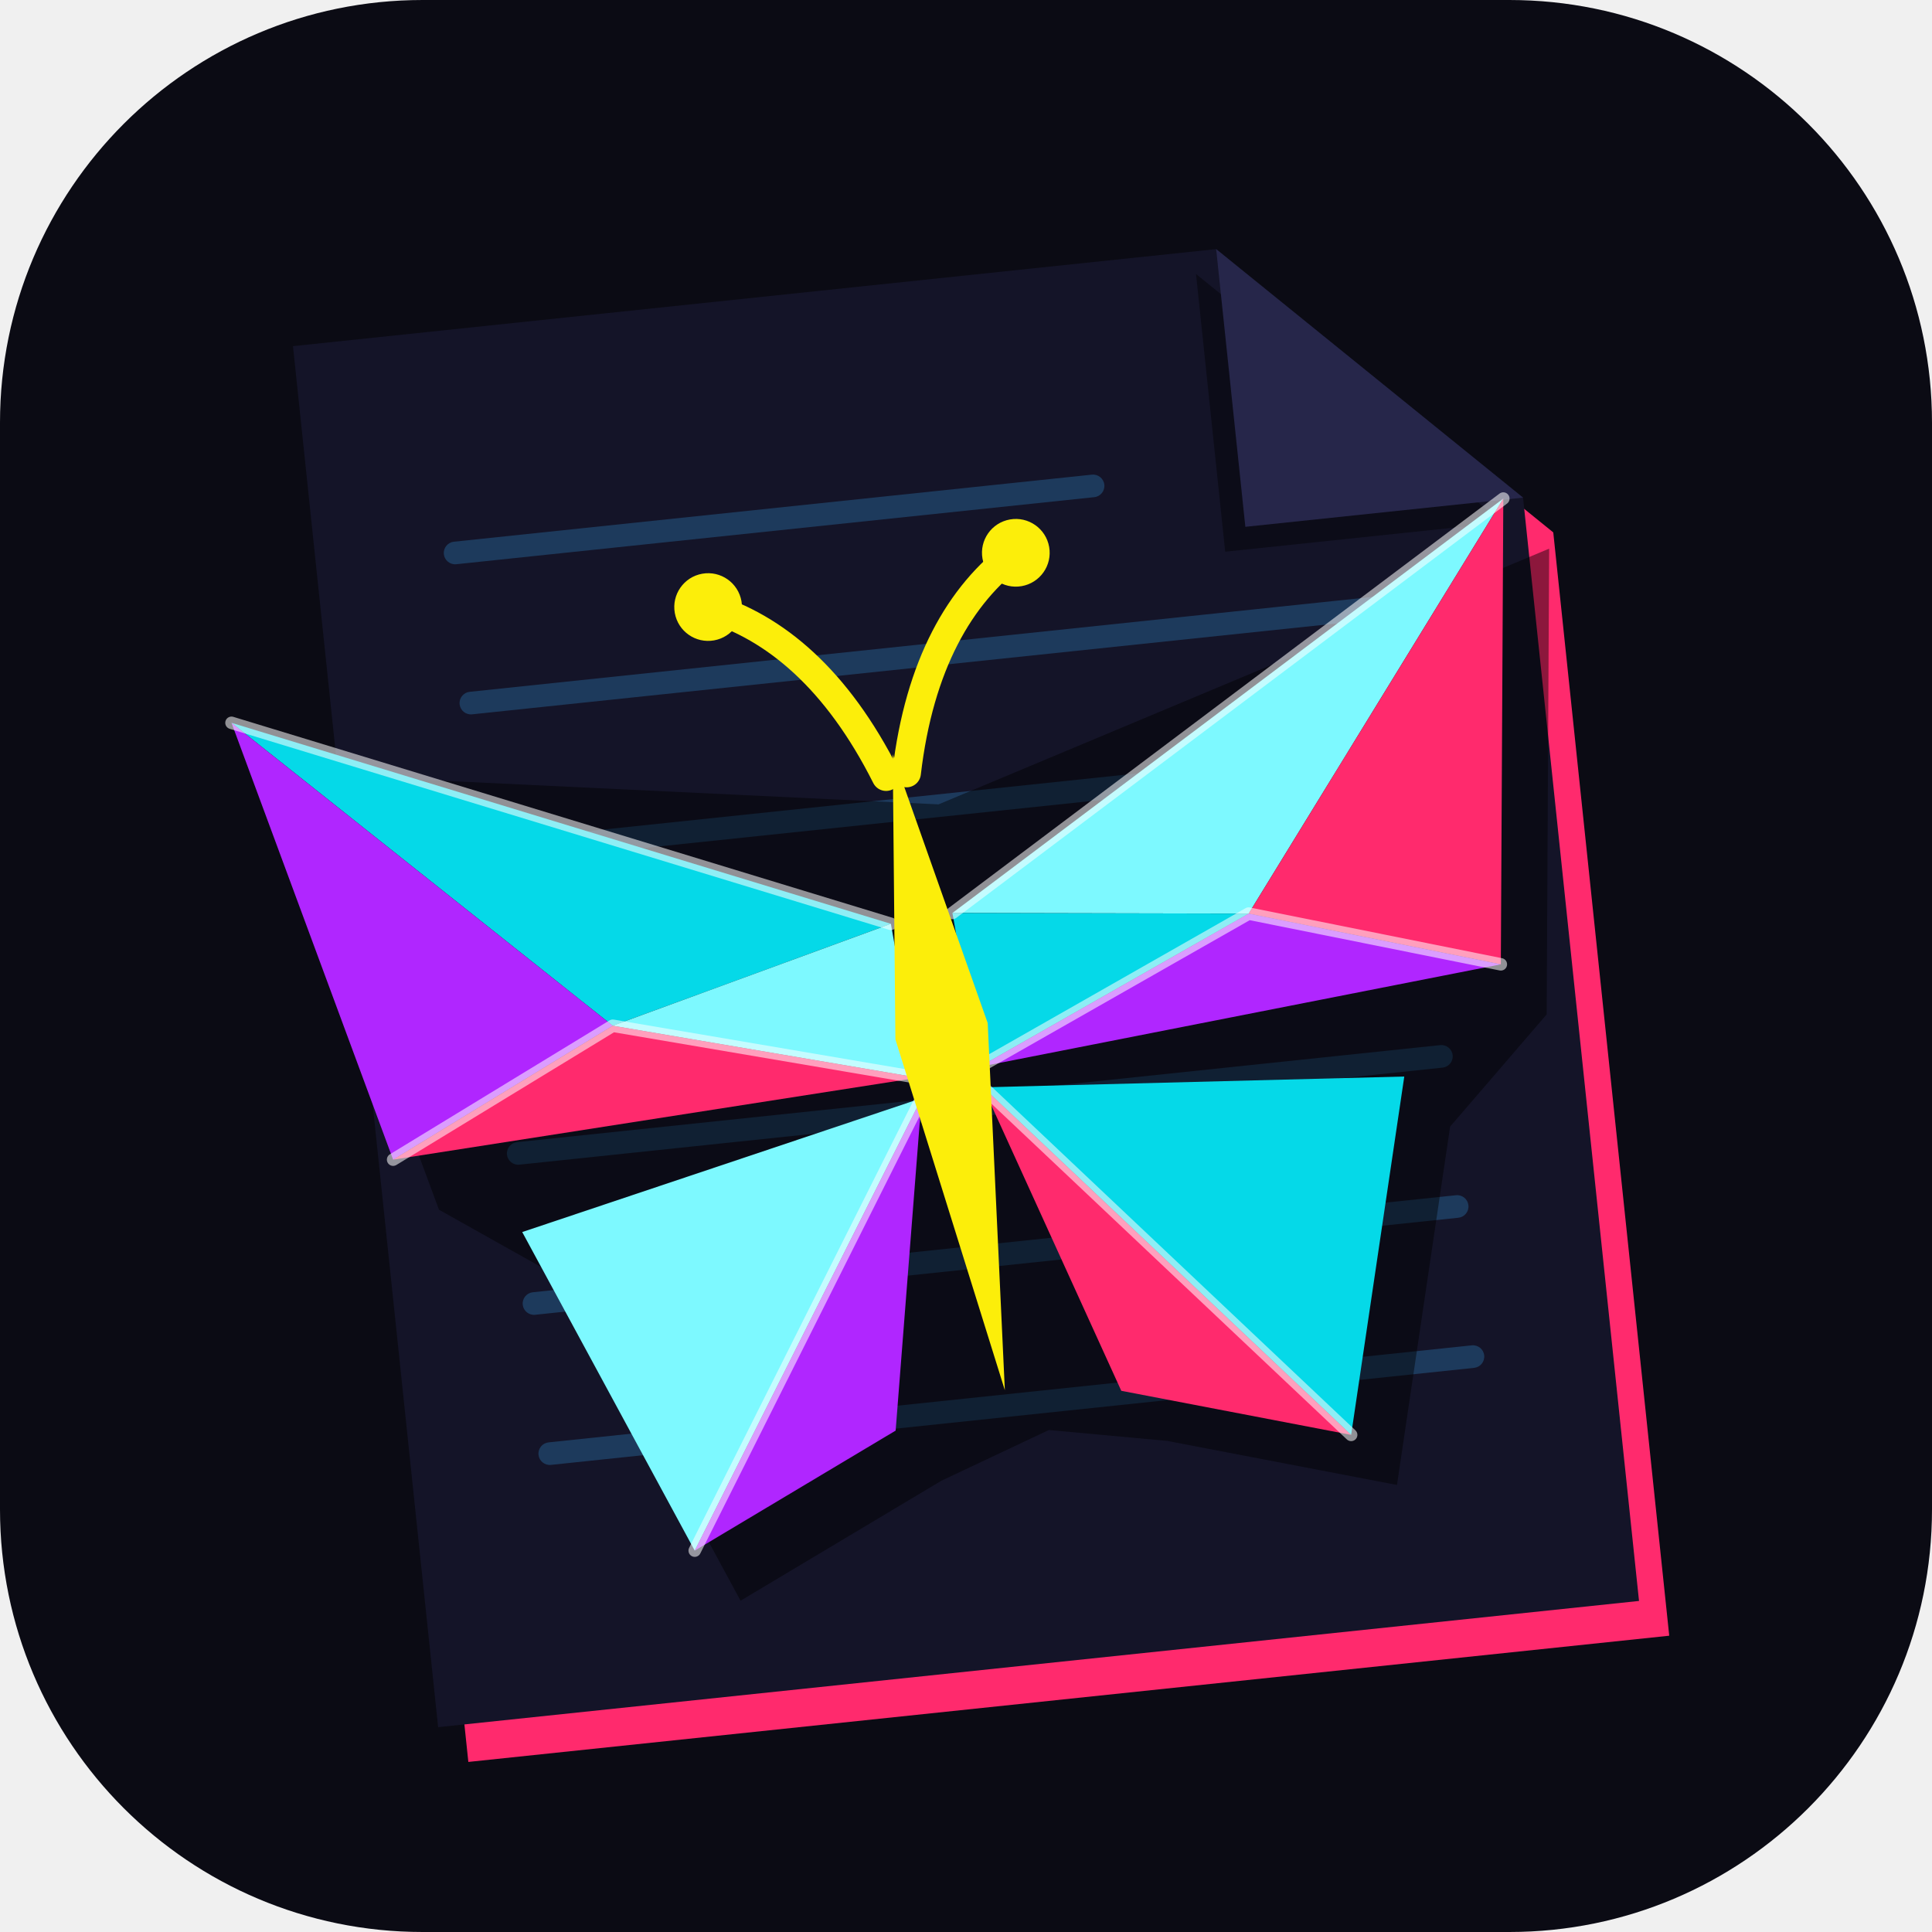
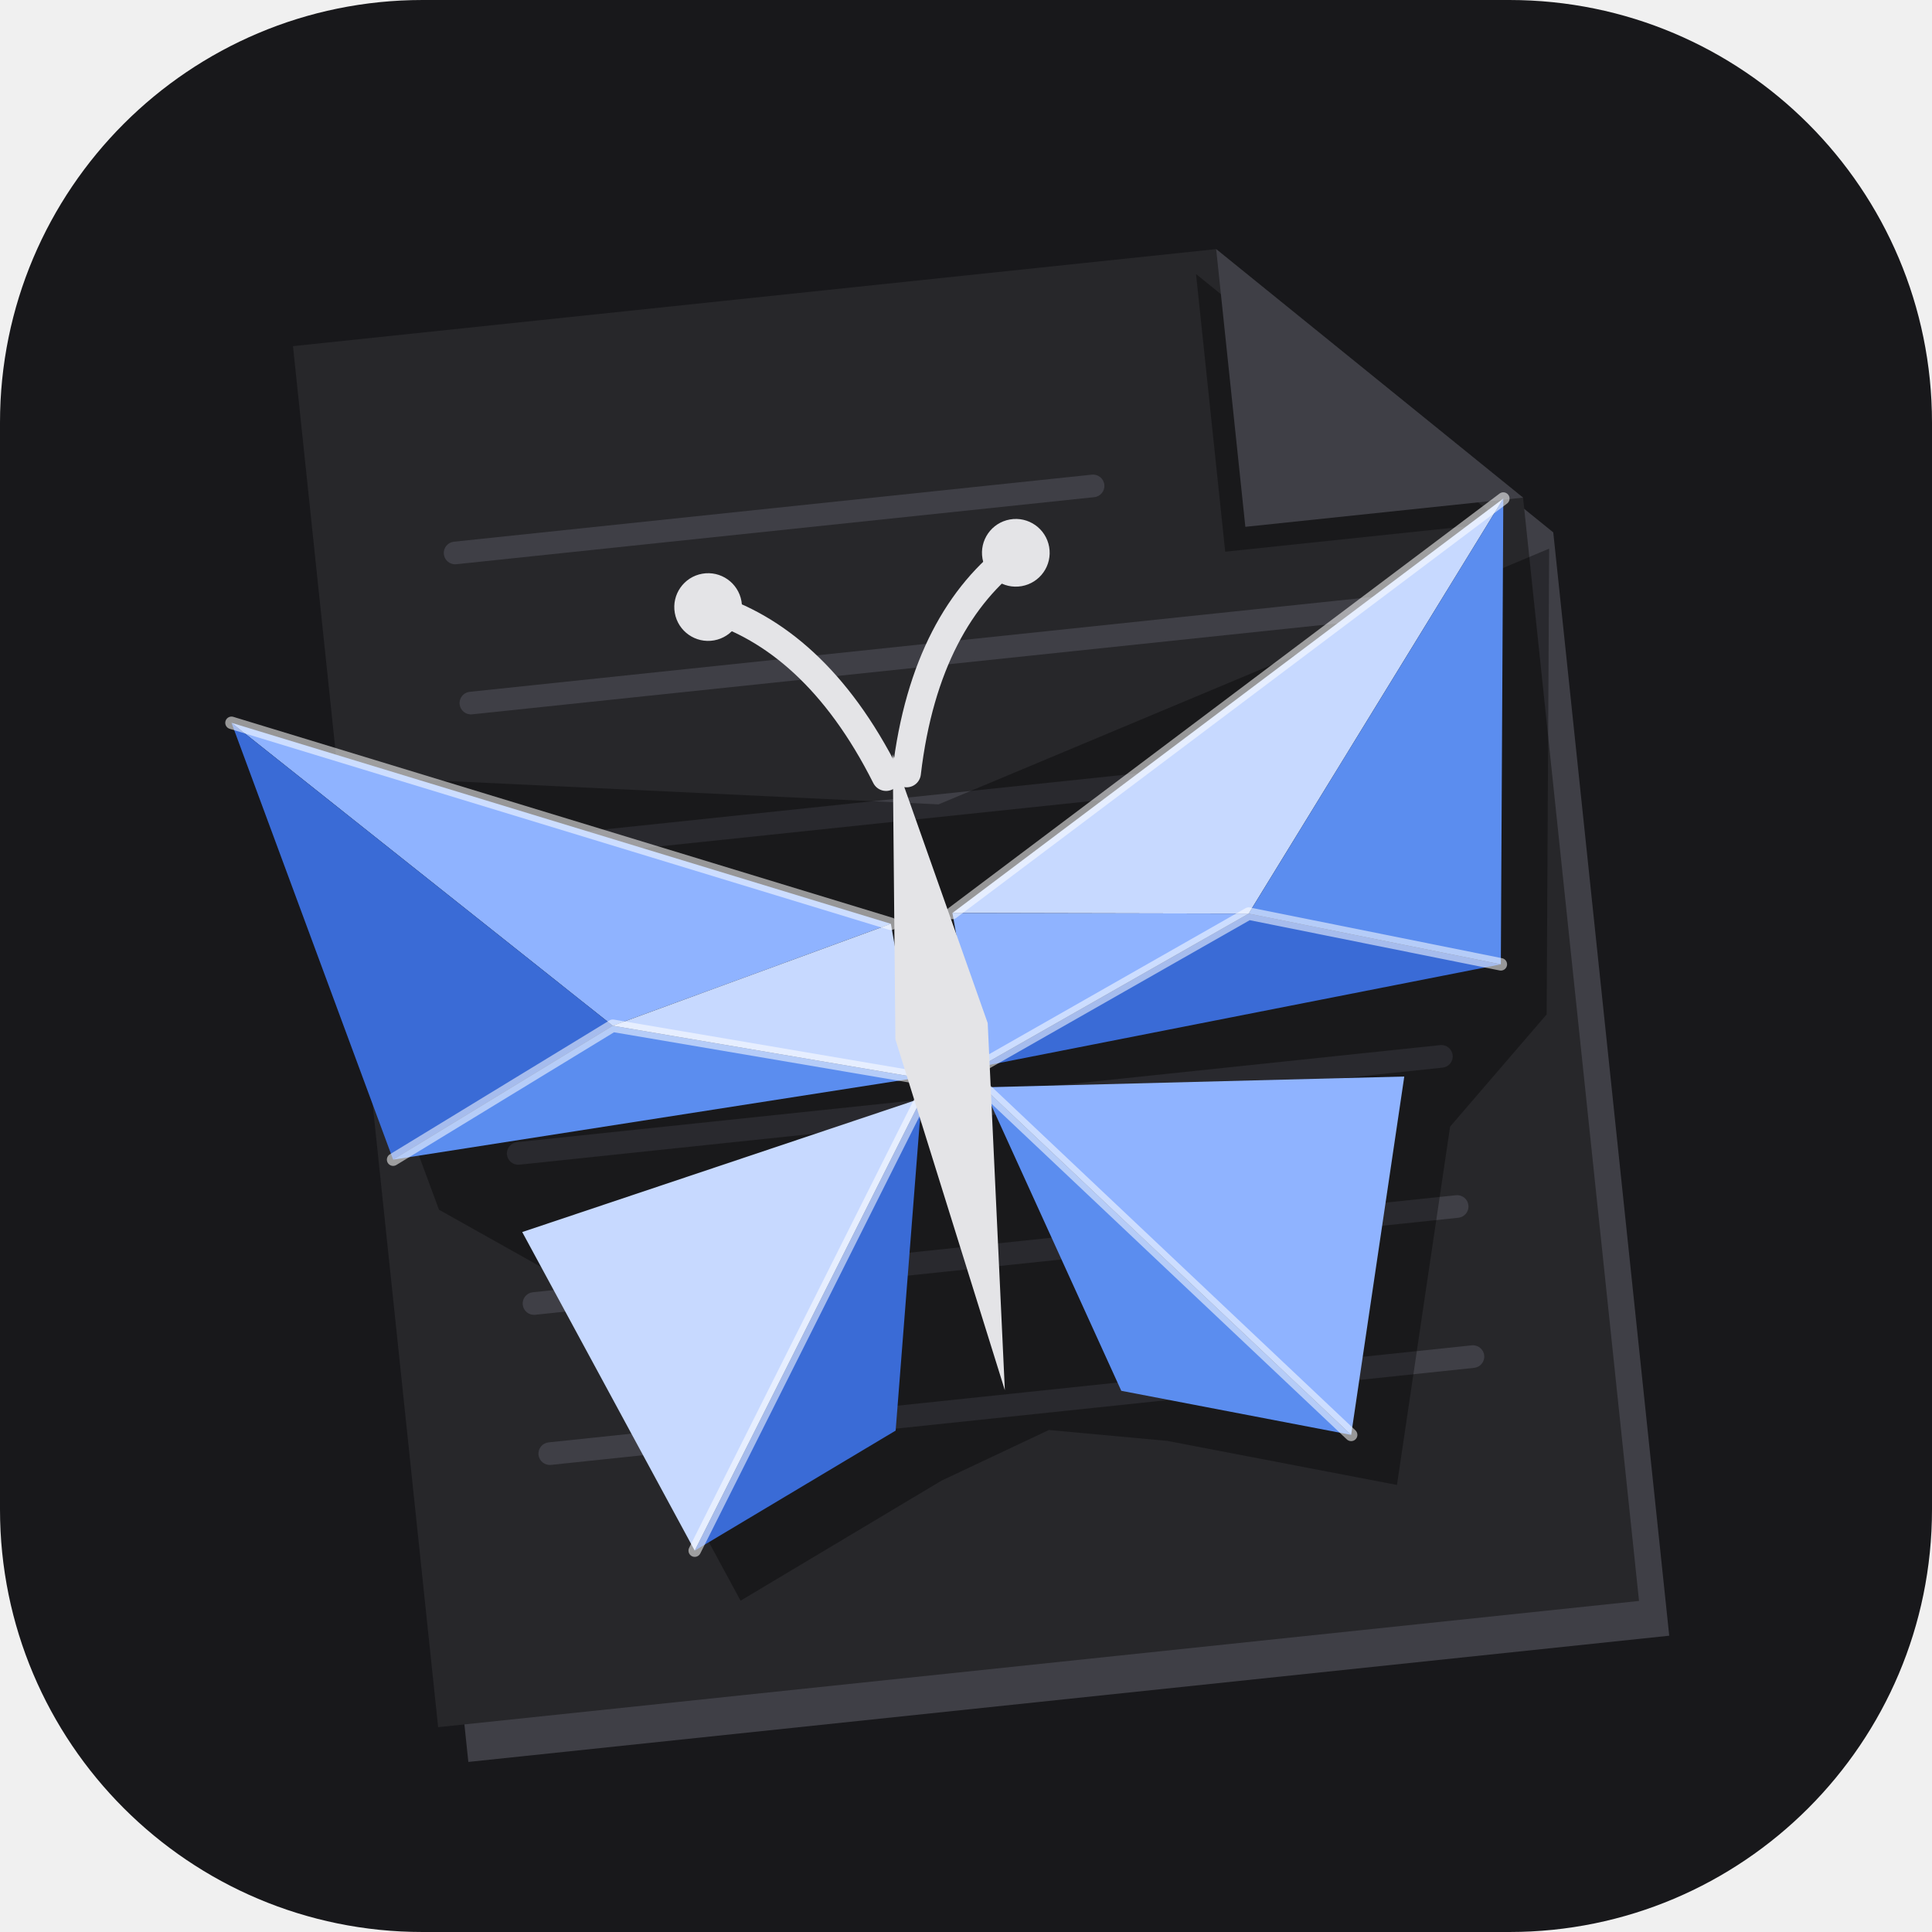
<svg xmlns="http://www.w3.org/2000/svg" viewBox="0 0 512 512" width="512" height="512">
-   <rect width="512" height="512" rx="112" fill="#0b0b14" />
+   <rect width="512" height="512" rx="112" fill="#18181b" />
  <g transform="translate(256 258) rotate(-6)">
-     <path d="M-160 -184 L86 -184 L160 -110 L160 184 L-160 184 Z" fill="#ff2a6d" transform="translate(7 10)" />
-     <path d="M-160 -184 L86 -184 L160 -110 L160 184 L-160 184 Z" fill="#141428" />
-     <rect x="-126" y="-128" width="176" height="6" rx="3" fill="#1d3a5c" />
-     <rect x="-126" y="-88" width="252" height="6" rx="3" fill="#1d3a5c" />
-     <rect x="-126" y="-48" width="252" height="6" rx="3" fill="#1d3a5c" />
-     <rect x="-126" y="-8" width="252" height="6" rx="3" fill="#1d3a5c" />
-     <rect x="-126" y="32" width="252" height="6" rx="3" fill="#1d3a5c" />
-     <rect x="-126" y="72" width="252" height="6" rx="3" fill="#1d3a5c" />
-     <rect x="-126" y="112" width="252" height="6" rx="3" fill="#1d3a5c" />
-     <path d="M86 -184 L86 -110 L160 -110 Z" fill="#000" opacity="0.4" transform="translate(-6 6)" />
-     <path d="M86 -184 L86 -110 L160 -110 Z" fill="#26264a" />
+     <path d="M-160 -184 L86 -184 L160 -110 L160 184 L-160 184 Z" fill="#3f3f46" transform="translate(7 10)" />
+     <path d="M-160 -184 L86 -184 L160 -110 L160 184 L-160 184 Z" fill="#27272a" />
+     <rect x="-126" y="-128" width="176" height="6" rx="3" fill="#3f3f46" />
+     <rect x="-126" y="-88" width="252" height="6" rx="3" fill="#3f3f46" />
+     <rect x="-126" y="-48" width="252" height="6" rx="3" fill="#3f3f46" />
+     <rect x="-126" y="-8" width="252" height="6" rx="3" fill="#3f3f46" />
+     <rect x="-126" y="32" width="252" height="6" rx="3" fill="#3f3f46" />
+     <rect x="-126" y="72" width="252" height="6" rx="3" fill="#3f3f46" />
+     <rect x="-126" y="112" width="252" height="6" rx="3" fill="#3f3f46" />
+     <path d="M86 -184 L86 -110 L160 -110 Z" fill="#000" opacity="0.35" transform="translate(-6 6)" />
+     <path d="M86 -184 L86 -110 L160 -110 Z" fill="#3f3f46" />
  </g>
  <g transform="translate(250 276) rotate(-10) scale(1.38)">
    <g transform="translate(7 11)">
      <g class="cf-shadow">
-         <polygon points="0,-56 124,-84 108,4 86,22 64,88 22,72 0,66 -22,72 -64,88 -86,22 -108,4 -124,-84" fill="#000" opacity="0.45" />
+         <polygon points="0,-56 124,-84 108,4 86,22 64,88 22,72 0,66 -22,72 -64,88 -86,22 -108,4 -124,-84" fill="#000" opacity="0.35" />
      </g>
    </g>
    <g class="cf-bfly">
      <g class="cf-wing cf-wing-r">
-         <polygon points="6,-24 124,-84 62,-14" fill="#7df9ff" />
-         <polygon points="6,-24 62,-14 6,6" fill="#05d9e8" />
-         <polygon points="62,-14 124,-84 108,4" fill="#ff2a6d" />
-         <polygon points="6,6 62,-14 108,4" fill="#b026ff" />
-         <polygon points="6,10 86,22 64,88" fill="#05d9e8" />
-         <polygon points="6,10 64,88 22,72" fill="#ff2a6d" />
+         <polygon points="6,-24 124,-84 62,-14" fill="#c7d9ff" />
+         <polygon points="6,-24 62,-14 6,6" fill="#8fb3ff" />
+         <polygon points="62,-14 124,-84 108,4" fill="#5b8def" />
+         <polygon points="6,6 62,-14 108,4" fill="#3a6bd6" />
+         <polygon points="6,10 86,22 64,88" fill="#8fb3ff" />
+         <polygon points="6,10 64,88 22,72" fill="#5b8def" />
        <path d="M6,-24 L124,-84 M62,-14 L6,6 M62,-14 L108,4 M6,10 L64,88" fill="none" stroke="#ffffff" stroke-opacity="0.55" stroke-width="2.4" stroke-linecap="round" />
      </g>
      <g class="cf-wing cf-wing-l">
-         <polygon points="-6,-24 -124,-84 -62,-14" fill="#05d9e8" />
-         <polygon points="-6,-24 -62,-14 -6,6" fill="#7df9ff" />
-         <polygon points="-62,-14 -124,-84 -108,4" fill="#b026ff" />
-         <polygon points="-6,6 -62,-14 -108,4" fill="#ff2a6d" />
-         <polygon points="-6,10 -86,22 -64,88" fill="#7df9ff" />
-         <polygon points="-6,10 -64,88 -22,72" fill="#b026ff" />
+         <polygon points="-6,-24 -124,-84 -62,-14" fill="#8fb3ff" />
+         <polygon points="-6,-24 -62,-14 -6,6" fill="#c7d9ff" />
+         <polygon points="-62,-14 -124,-84 -108,4" fill="#3a6bd6" />
+         <polygon points="-6,6 -62,-14 -108,4" fill="#5b8def" />
+         <polygon points="-6,10 -86,22 -64,88" fill="#c7d9ff" />
+         <polygon points="-6,10 -64,88 -22,72" fill="#3a6bd6" />
        <path d="M-6,-24 L-124,-84 M-62,-14 L-6,6 M-62,-14 L-108,4 M-6,10 L-64,88" fill="none" stroke="#ffffff" stroke-opacity="0.55" stroke-width="2.4" stroke-linecap="round" />
      </g>
-       <polygon points="0,-56 9,-2 0,68 -9,-2" fill="#fcee0a" />
-       <path d="M-2 -52 C-8 -72 -18 -84 -30 -90 M2 -52 C8 -72 18 -84 30 -90" fill="none" stroke="#fcee0a" stroke-width="5.5" stroke-linecap="round" />
-       <circle cx="-30" cy="-90" r="6.5" fill="#fcee0a" />
-       <circle cx="30" cy="-90" r="6.5" fill="#fcee0a" />
+       <polygon points="0,-56 9,-2 0,68 -9,-2" fill="#e4e4e7" />
+       <path d="M-2 -52 C-8 -72 -18 -84 -30 -90 M2 -52 C8 -72 18 -84 30 -90" fill="none" stroke="#e4e4e7" stroke-width="5.5" stroke-linecap="round" />
+       <circle cx="-30" cy="-90" r="6.5" fill="#e4e4e7" />
+       <circle cx="30" cy="-90" r="6.5" fill="#e4e4e7" />
    </g>
  </g>
</svg>
